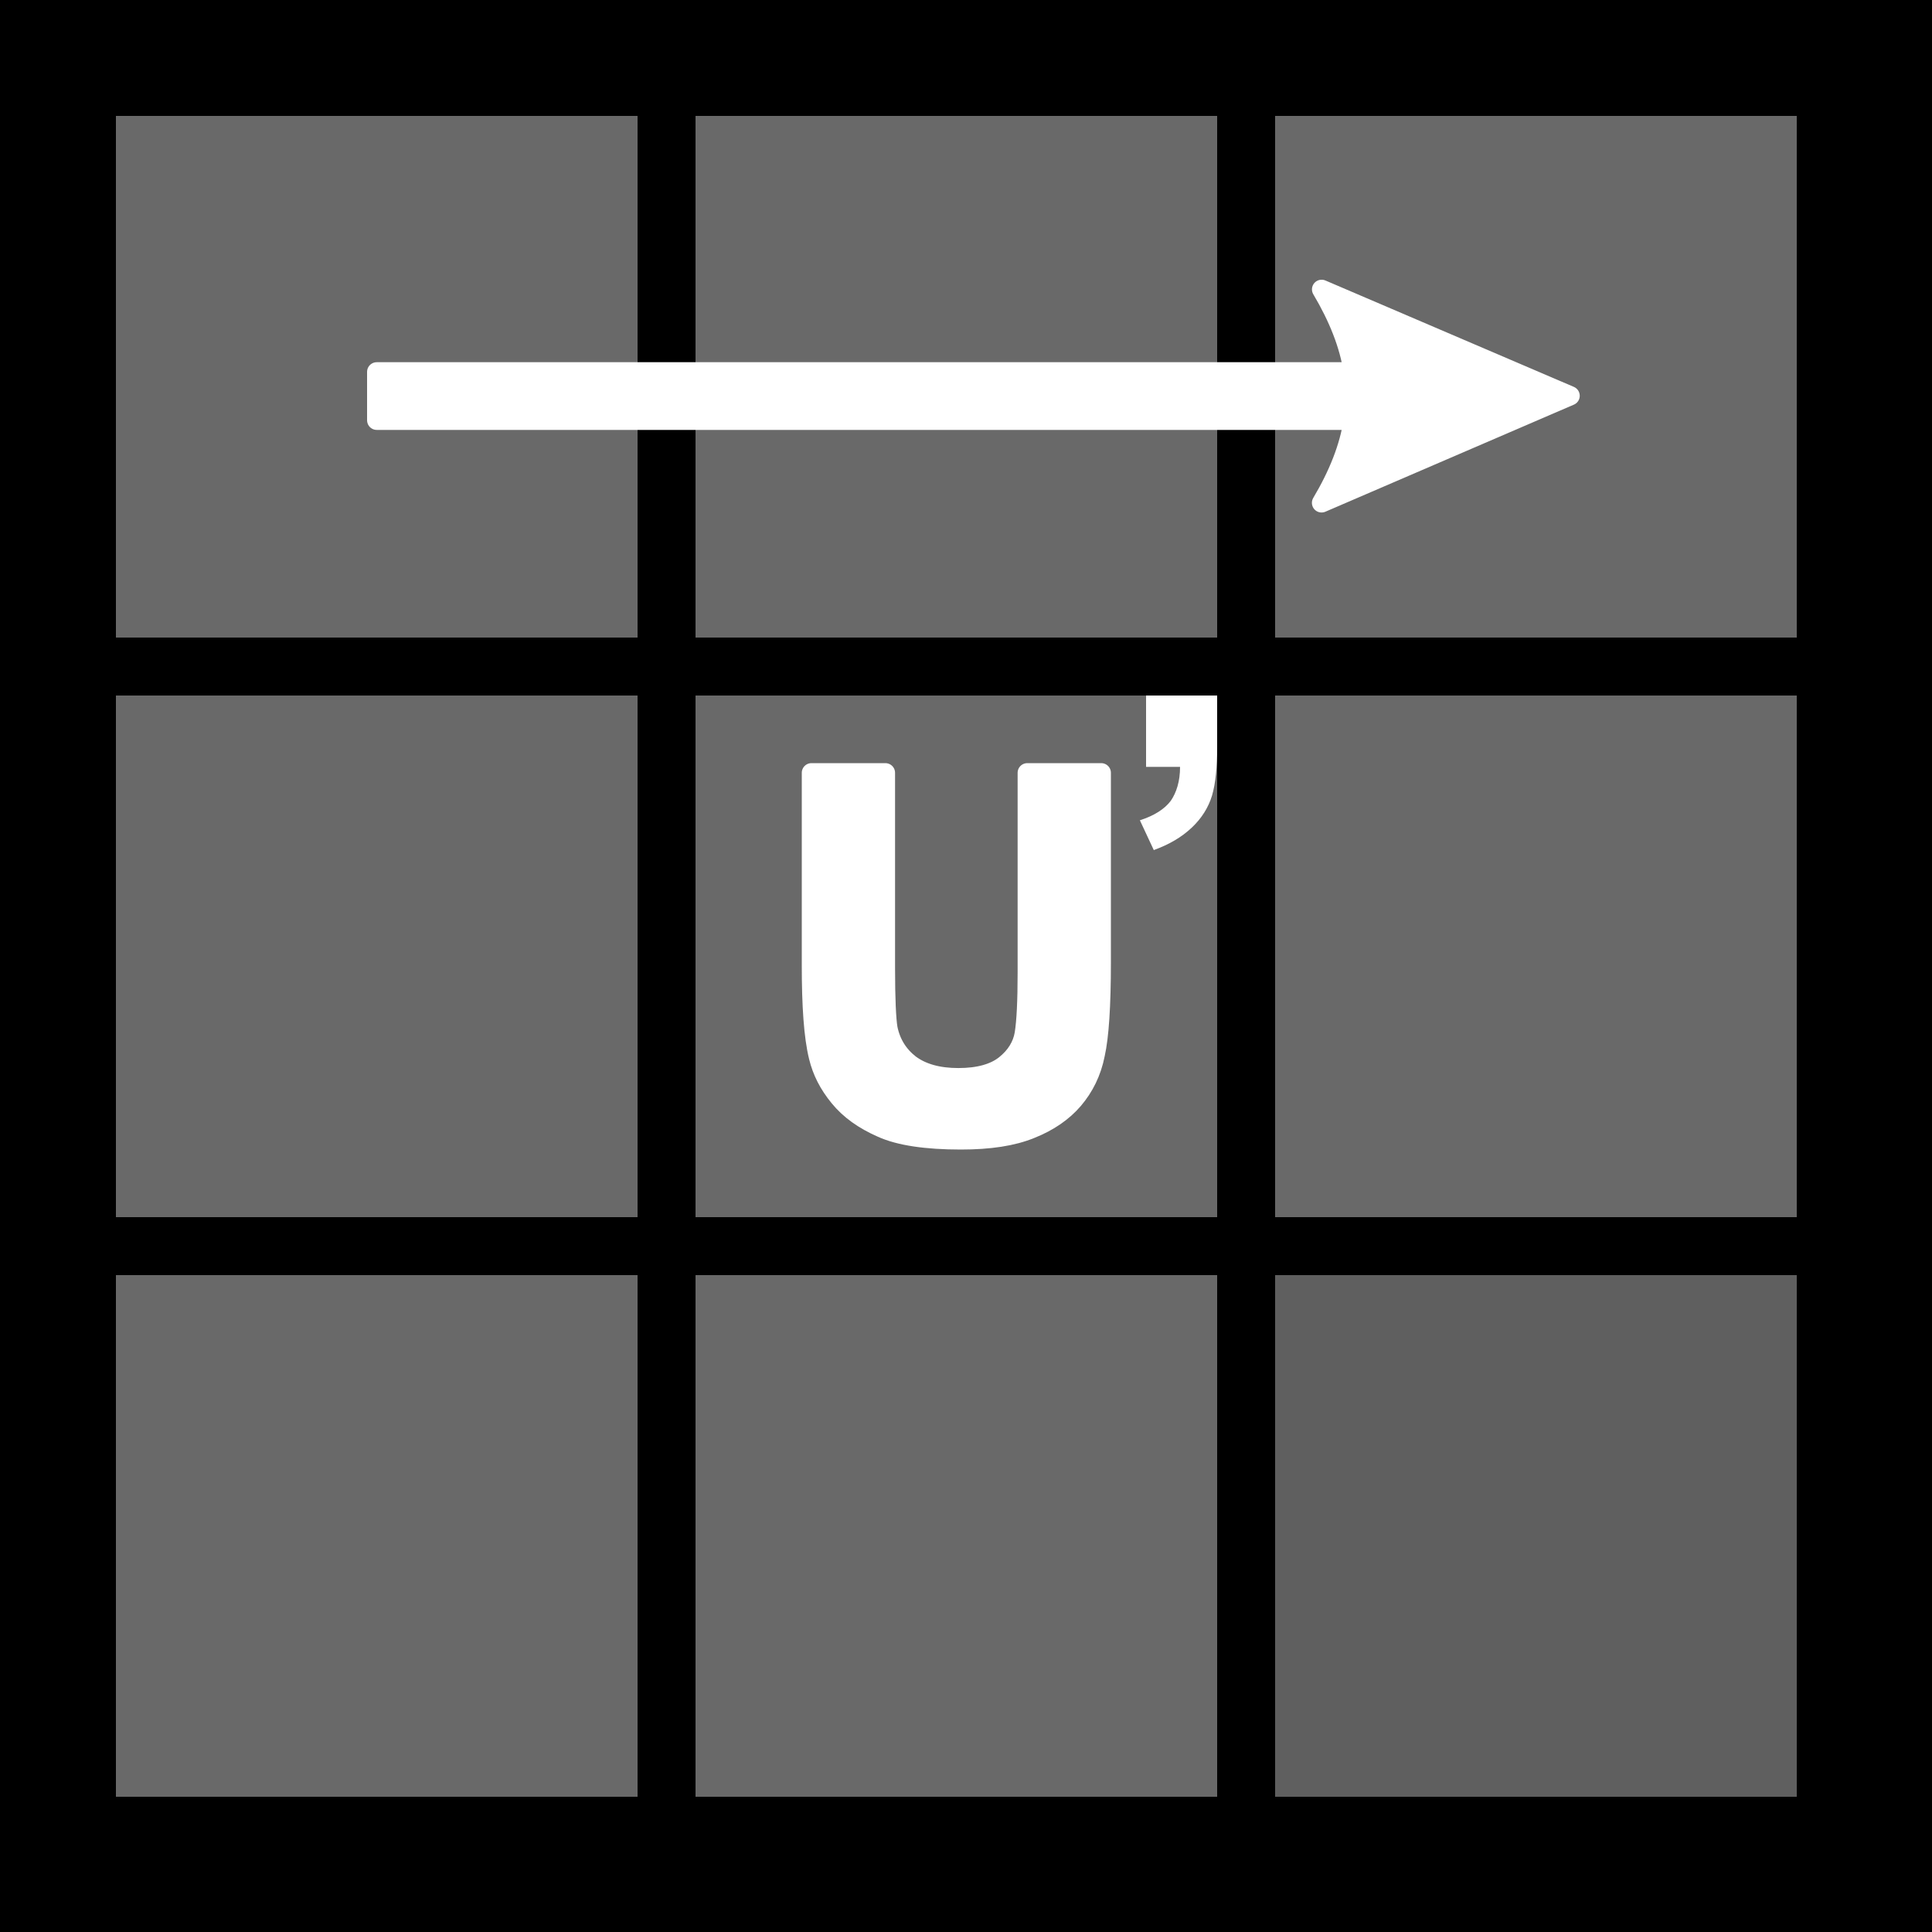
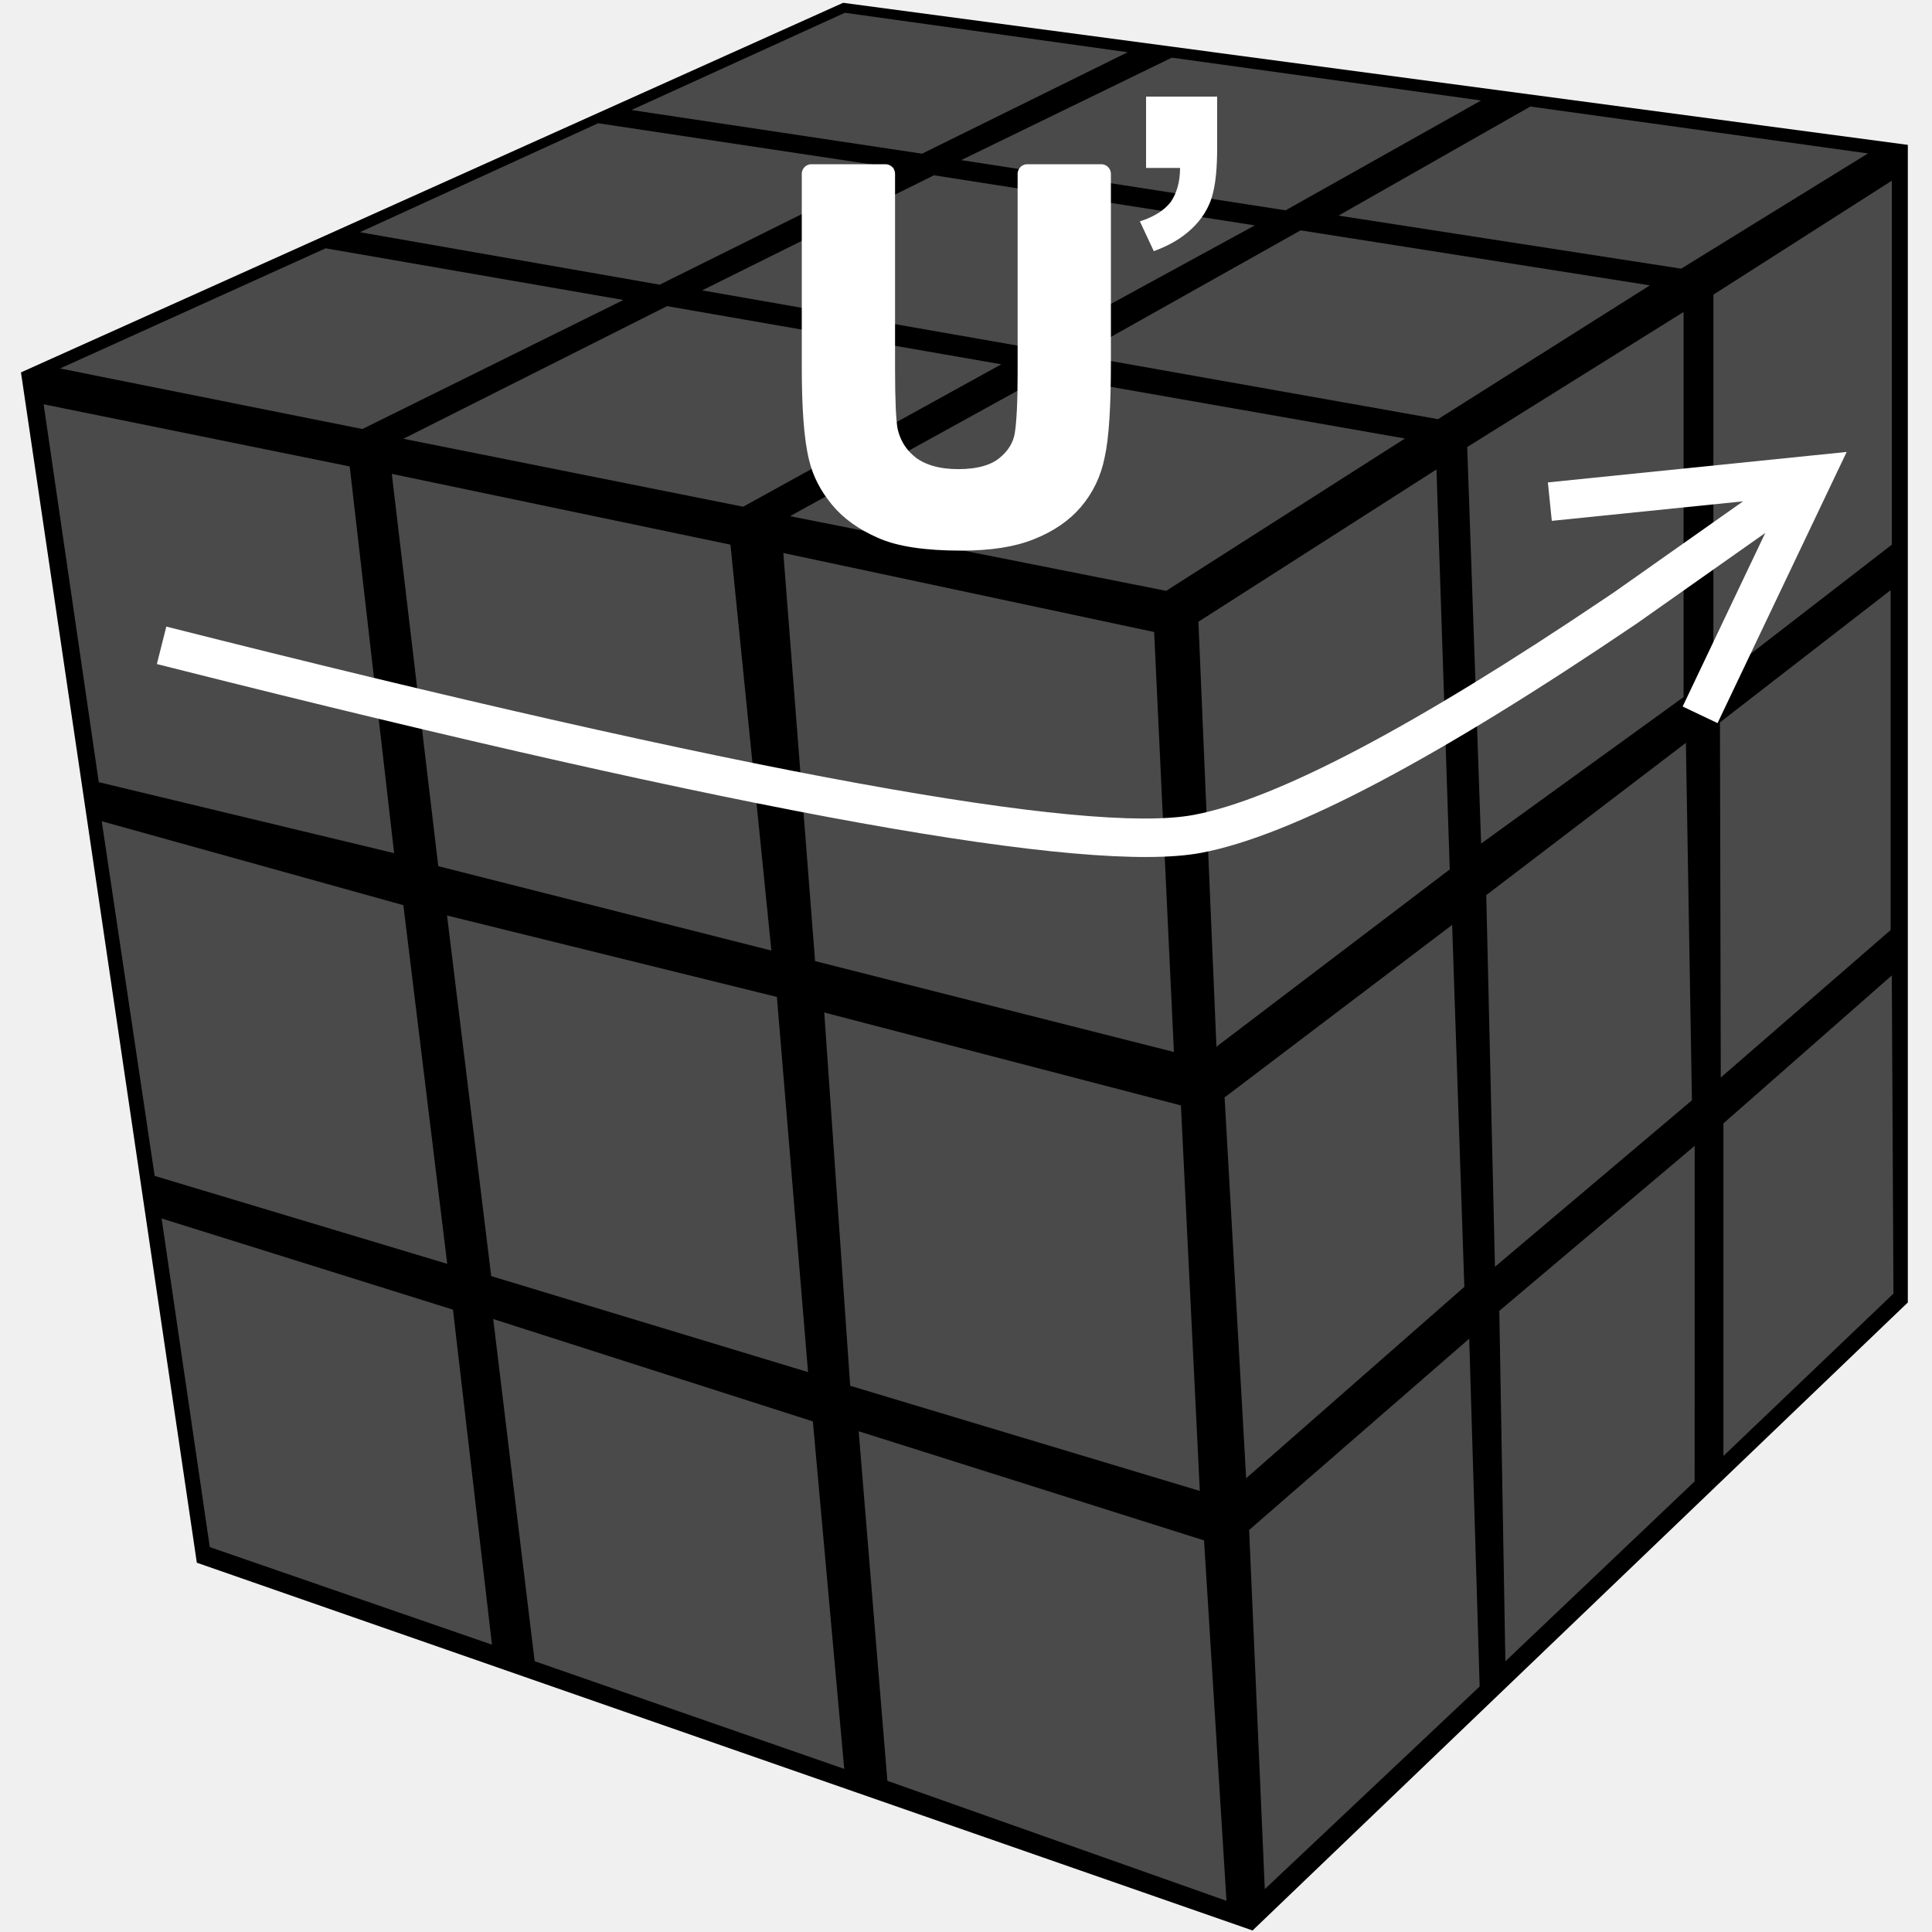
<svg xmlns="http://www.w3.org/2000/svg" width="100px" height="100px" viewBox="0 0 100 100" version="1.1">
  <g id="rozov_2_ub" stroke="none" stroke-width="1" fill="none" fill-rule="evenodd">
-     <polygon id="background" fill="#000000" points="100 0 0 0 0 100 100 100" />
-     <g id="Group" transform="translate(6, 6)" fill="#696969">
-       <polygon id="9" opacity="0.9" points="87 60 60 60 60 87 87 87" />
-       <polygon id="8" points="57 60 30 60 30 87 57 87" />
-       <polygon id="7" points="27 60 0 60 0 87 27 87" />
-       <polygon id="6" points="87 30 60 30 60 57 87 57" />
-       <polygon id="5" points="57 30 30 30 30 57 57 57" />
-       <polygon id="4" points="27 30 0 30 0 57 27 57" />
-       <polygon id="3" points="87 0 60 0 60 27 87 27" />
-       <polygon id="2" points="57 0 30 0 30 27 57 27" />
-       <polygon id="1" points="27 0 0 0 0 27 27 27" />
+     <g id="r_cube" transform="translate(1, 0)">
+       <polygon id="background" fill="#000000" points="0.085 19.275 9.188 80.886 63.833 99.921 97.749 67.415 97.749 7.498 42.641 0.145" />
+       <g id="right" transform="translate(60.9837, 9.308511)" fill="#4A4A4A">
+         <polygon id="Rectangle" points="0.046 22.872 12.368 14.99 13.056 35.692 0.979 44.87" />
+         <polygon id="Rectangle" points="13.959 13.83 25.158 6.84 25.158 26.771 14.679 34.354" />
+         <polygon id="Rectangle" points="26.702 5.942 35.938 0.043 35.938 18.883 26.702 26.021" />
+         <polygon id="Rectangle" points="1.401 47.493 13.179 38.564 13.81 57.299 2.517 67.205" />
+         <polygon id="Rectangle" points="14.944 37.023 25.278 29.14 25.59 47.643 15.395 56.26" />
+         <polygon id="Rectangle" points="27.041 28.082 35.875 21.238 35.875 38.83 27.083 46.465" />
+         <polygon id="Rectangle" points="2.671 69.883 14.062 59.982 14.603 77.984 3.482 88.473" />
+         <polygon id="Rectangle" points="15.62 58.542 25.733 50 25.73 67.369 15.934 76.681" />
+         <polygon id="Rectangle" points="27.22 48.838 35.935 41.18 36.021 57.648 27.22 66.054" />
+       </g>
+       <g id="front" transform="translate(1.065217, 20.74468)" fill="#4A4A4A">
+         <polygon id="Rectangle" points="38.48 7.878 57.673 11.968 58.696 33.706 40.123 29.001" />
+         <polygon id="Rectangle" points="18.214 3.783 35.743 7.447 37.861 28.456 20.619 24.088" />
+         <polygon id="Rectangle" points="0.193 0.181 16.036 3.399 18.335 23.414 3.047 19.74" />
+         <polygon id="Rectangle" points="40.598 31.662 59.059 36.472 60.037 56.426 41.941 50.983" />
+         <polygon id="Rectangle" points="21.073 26.641 38.147 30.857 39.759 50.275 23.36 45.306" />
+         <polygon id="Rectangle" points="3.201 21.762 18.813 26.107 21.083 44.671 5.94 40.12" />
+         <polygon id="Rectangle" points="42.38 53.337 60.256 58.986 61.417 77.642 43.865 71.43" />
+         <polygon id="Rectangle" points="23.463 47.528 40.009 52.827 41.632 70.813 25.608 65.239" />
+         <polygon id="Rectangle" points="6.299 42.323 21.38 47.042 23.399 64.383 8.793 59.332" />
+       </g>
+       <g id="up" transform="translate(1.86413, 0.531915)" fill="#4A4A4A">
+         <polygon id="Rectangle" points="51.244 18.896 69.855 22.165 57.496 30.05 38.027 26.185" />
+         <polygon id="Rectangle" points="64.455 11.391 82.532 14.238 71.568 21.163 52.946 17.855" />
+         <polygon id="Rectangle" points="76.346 4.982 93.822 7.41 84.153 13.374 66.417 10.628" />
+         <polygon id="Rectangle" points="57.789 2.452 73.797 4.669 63.677 10.354 46.888 7.755" />
+         <polygon id="Rectangle" points="45.475 8.541 62.083 11.134 50.467 17.473 33.478 14.497" />
+         <polygon id="Rectangle" points="31.662 15.314 48.964 18.324 35.603 25.695 18.016 22.178" />
+         <polygon id="Rectangle" points="13.99 12.32 29.404 14.995 15.891 21.675 0.245 18.54" />
+         <polygon id="Rectangle" points="28.095 5.847 43.452 8.158 31.281 14.203 15.764 11.487" />
+         <polygon id="Rectangle" points="40.866 0.129 55.505 2.171 44.86 7.423 29.82 5.162" />
+       </g>
    </g>
-     <path d="M31.593,14.978 C30.729,16.435 30.165,17.844 29.954,19.248 L29.954,19.248 L80.5,19.248 L80.5,21.752 L29.954,21.752 C30.165,23.158 30.73,24.568 31.596,26.027 L31.596,26.027 L18.733,20.485 Z" id="Path" stroke="#FFFFFF" fill="#FFFFFF" stroke-linecap="round" stroke-linejoin="round" transform="translate(50, 20.5) scale(-1, 1) translate(-50, -20.5) " />
-     <path d="M63,36 L63,38.631 C63,39.721 62.92,40.545 62.733,41.183 C62.547,41.794 62.2,42.352 61.693,42.831 C61.16,43.336 60.52,43.708 59.72,44 L59,42.458 C59.747,42.219 60.28,41.874 60.6,41.449 C60.893,41.023 61.08,40.439 61.08,39.694 L59.32,39.694 L59.32,36 L63,36 Z" id="Path" fill="#FFFFFF" />
-     <path d="M42,40 L45.828,40 L45.828,50.118 C45.828,51.714 45.88,52.77 45.958,53.233 C46.115,54.005 46.505,54.623 47.104,55.087 C47.729,55.55 48.562,55.782 49.604,55.782 C50.672,55.782 51.479,55.55 52.026,55.112 C52.573,54.675 52.911,54.134 53.016,53.516 C53.12,52.873 53.172,51.817 53.172,50.324 L53.172,40 L57,40 L57,49.809 C57,52.049 56.896,53.645 56.688,54.572 C56.505,55.499 56.115,56.271 55.568,56.915 C55.021,57.558 54.266,58.073 53.354,58.434 C52.417,58.82 51.219,59 49.734,59 C47.938,59 46.557,58.794 45.646,58.382 C44.708,57.97 43.979,57.455 43.432,56.786 C42.885,56.117 42.547,55.447 42.365,54.701 C42.104,53.645 42,52.049 42,49.963 L42,40 L42,40 Z" id="Path" stroke="#FFFFFF" fill="#FFFFFF" stroke-linecap="round" stroke-linejoin="round" />
+     <g id="Group" transform="translate(42, 5)" fill="#FFFFFF">
+       <path d="M21,0 L21,2.631 C21,3.721 20.92,4.545 20.733,5.183 C20.547,5.794 20.2,6.352 19.693,6.831 C19.16,7.336 18.52,7.708 17.72,8 L17,6.458 C17.747,6.219 18.28,5.874 18.6,5.449 C18.893,5.023 19.08,4.439 19.08,3.694 L17.32,3.694 L17.32,0 L21,0 Z" id="Path" />
+       <path d="M0,4 L3.828,4 L3.828,14.118 C3.828,15.714 3.88,16.77 3.958,17.233 C4.115,18.005 4.505,18.623 5.104,19.087 C5.729,19.55 6.562,19.782 7.604,19.782 C8.672,19.782 9.479,19.55 10.026,19.112 C10.573,18.675 10.911,18.134 11.016,17.516 C11.12,16.873 11.172,15.817 11.172,14.324 L11.172,4 L15,4 L15,13.809 C15,16.049 14.896,17.645 14.688,18.572 C14.505,19.499 14.115,20.271 13.568,20.915 C13.021,21.558 12.266,22.073 11.354,22.434 C10.417,22.82 9.219,23 7.734,23 C5.938,23 4.557,22.794 3.646,22.382 C2.708,21.97 1.979,21.455 1.432,20.786 C0.885,20.117 0.547,19.447 0.365,18.701 C0.104,17.645 0,16.049 0,13.963 L0,4 L0,4 Z" id="Path" stroke="#FFFFFF" stroke-linecap="round" stroke-linejoin="round" />
+     </g>
+     <path id="Path-2" d="M95.584,23.393 L94.819,24.998 L88.9,37.428 L87.094,36.569 L91.37,27.585 L84.74,32.259 C74.343,39.303 66.854,43.26 62.169,44.143 C56.269,45.253 38.672,42.073 9.021,34.598 L8.119,34.371 L8.609,32.432 C38.413,39.97 56.266,43.219 61.799,42.177 C66.054,41.376 73.179,37.636 83.061,30.98 L83.603,30.614 L90.22,25.949 L80.321,26.959 L80.118,24.969 L93.815,23.573 L95.584,23.393 Z" fill="#FFFFFF" fill-rule="nonzero" />
  </g>
</svg>
